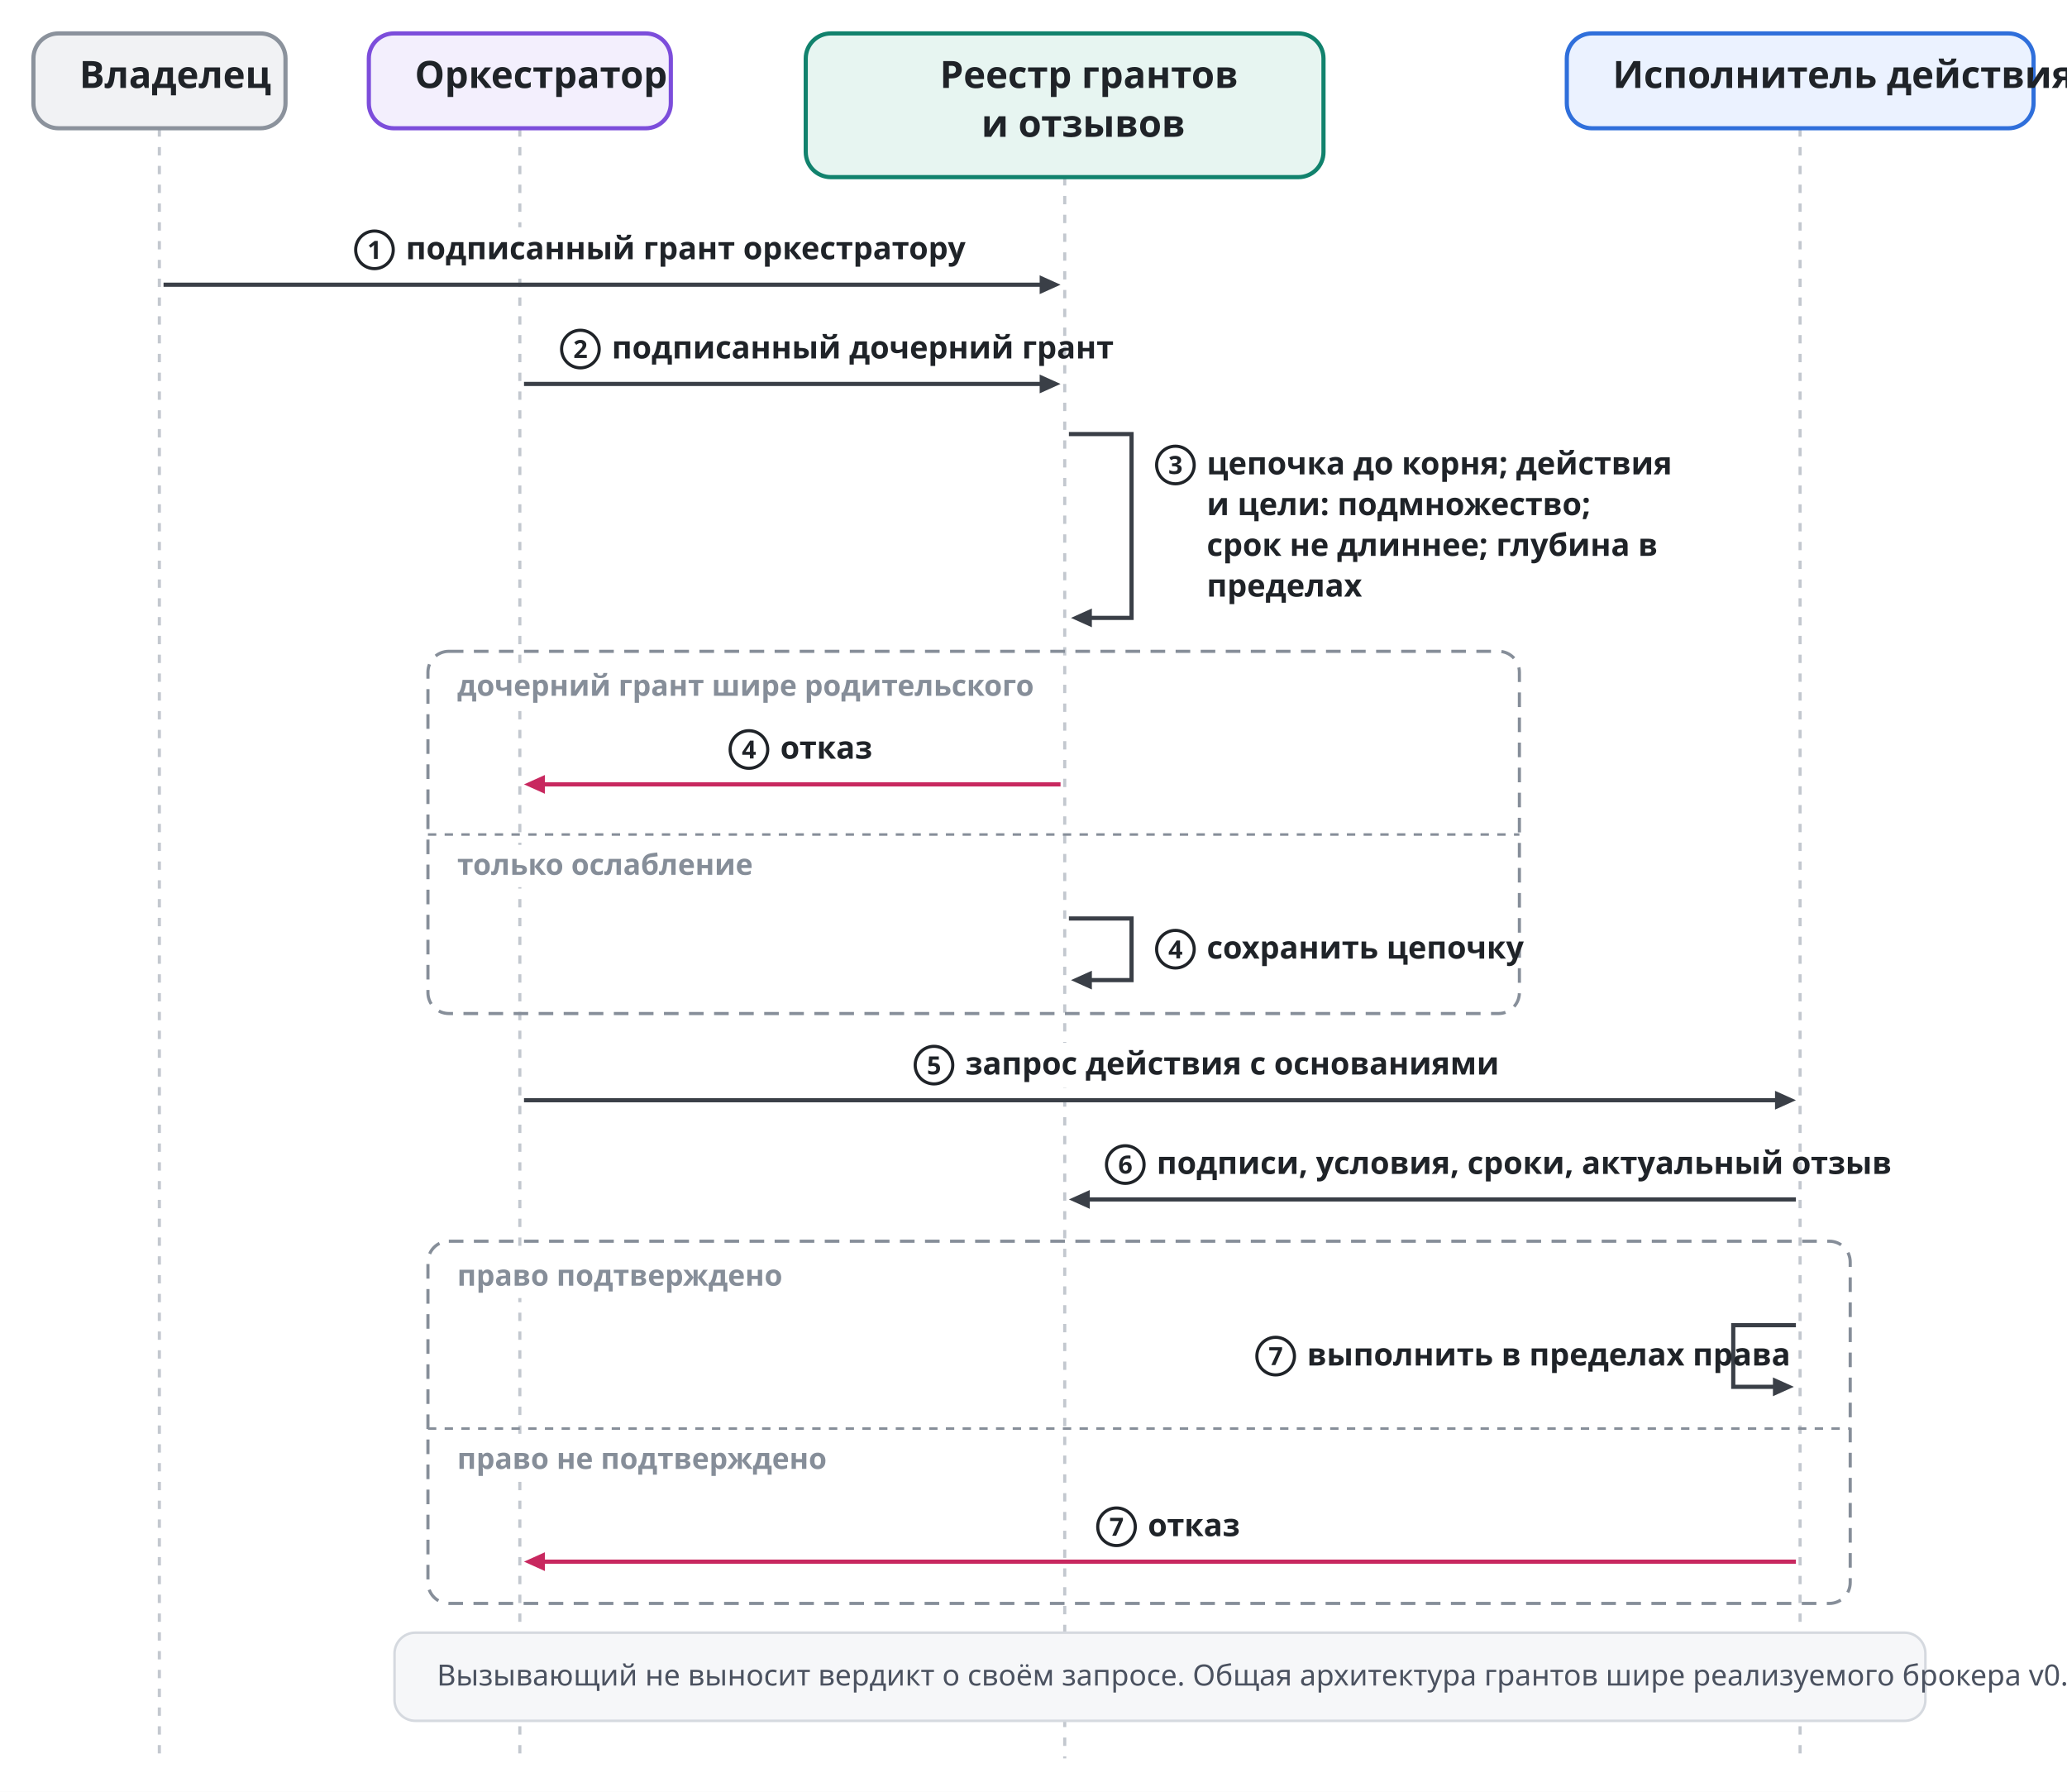
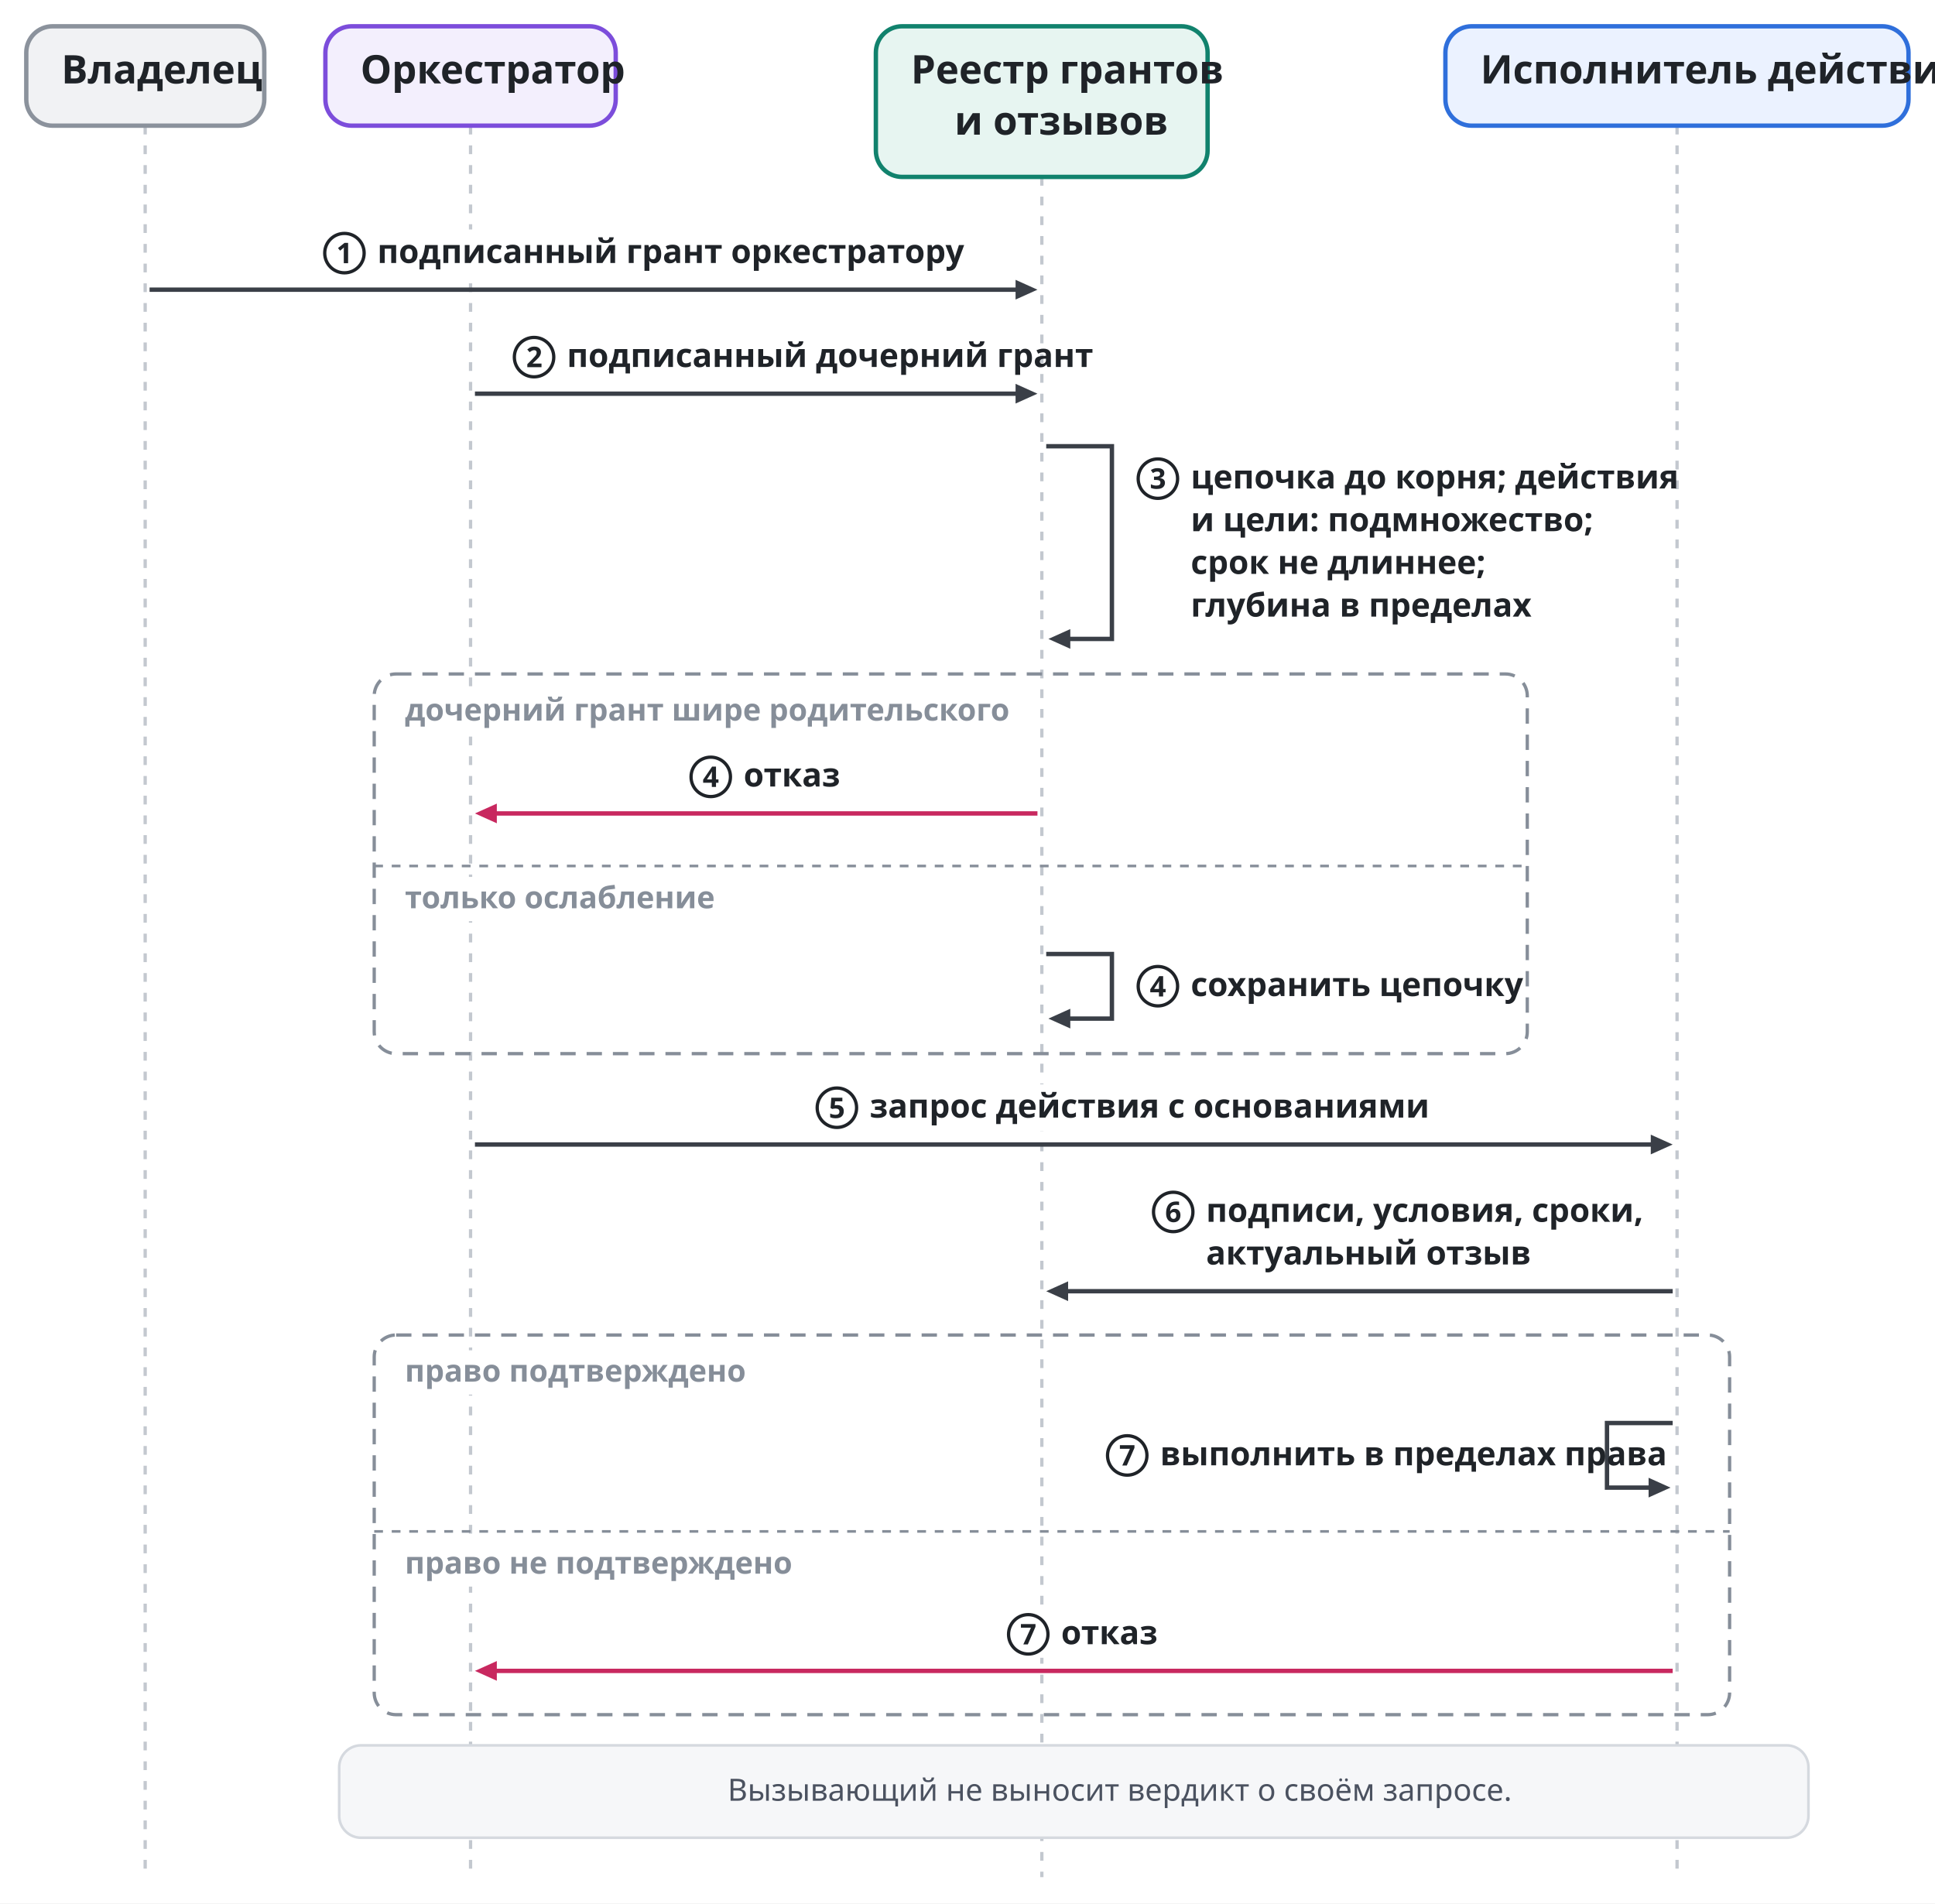
- <svg xmlns="http://www.w3.org/2000/svg" width="989.7" height="857.8" viewBox="0 0 989.7 857.8">
-   <rect width="989.7" height="857.8" fill="#ffffff" />
-   <g transform="translate(16 16)">
-     <g transform="translate(60.3 0)">
-       <line x1="0" y1="45.4" x2="0" y2="825.8" stroke="#c3c8cf" stroke-width="1.5" stroke-dasharray="4 5" />
-       <line x1="172.6" y1="45.4" x2="172.6" y2="825.8" stroke="#c3c8cf" stroke-width="1.5" stroke-dasharray="4 5" />
-       <line x1="433.5" y1="68.8" x2="433.5" y2="825.8" stroke="#c3c8cf" stroke-width="1.5" stroke-dasharray="4 5" />
-       <line x1="785.6" y1="45.4" x2="785.6" y2="825.8" stroke="#c3c8cf" stroke-width="1.5" stroke-dasharray="4 5" />
-       <rect x="128.6" y="295.8" width="522.6" height="173.4" rx="10" fill="none" stroke="#868e99" stroke-width="1.5" stroke-dasharray="7 5" />
-       <line x1="128.6" y1="383.5" x2="651.2" y2="383.5" stroke="#868e99" stroke-width="1.2" stroke-dasharray="4 4" />
-       <rect x="128.6" y="578.2" width="681" height="173.4" rx="10" fill="none" stroke="#868e99" stroke-width="1.5" stroke-dasharray="7 5" />
-       <line x1="128.6" y1="667.9" x2="809.6" y2="667.9" stroke="#868e99" stroke-width="1.2" stroke-dasharray="4 4" />
-       <rect x="136.6" y="302.8" width="239.5" height="20.2" fill="#ffffff" />
-       <text x="142.6" y="317.1" font-size="14" fill="#868e99">
+ <svg xmlns="http://www.w3.org/2000/svg" width="883.7" height="869.3" viewBox="0 0 883.7 869.3">
+   <rect width="883.7" height="869.3" fill="#ffffff" />
+   <g transform="translate(12 12)">
+     <g transform="translate(54.3 0)">
+       <line x1="0" y1="45.4" x2="0" y2="845.3" stroke="#c3c8cf" stroke-width="1.5" stroke-dasharray="4 5" />
+       <line x1="148.6" y1="45.4" x2="148.6" y2="845.3" stroke="#c3c8cf" stroke-width="1.5" stroke-dasharray="4 5" />
+       <line x1="409.5" y1="68.8" x2="409.5" y2="845.3" stroke="#c3c8cf" stroke-width="1.5" stroke-dasharray="4 5" />
+       <line x1="699.6" y1="45.4" x2="699.6" y2="845.3" stroke="#c3c8cf" stroke-width="1.5" stroke-dasharray="4 5" />
+       <rect x="104.6" y="295.8" width="526.6" height="173.4" rx="10" fill="none" stroke="#868e99" stroke-width="1.5" stroke-dasharray="7 5" class="frame" data-kind="alt" />
+       <line x1="104.6" y1="383.5" x2="631.2" y2="383.5" stroke="#868e99" stroke-width="1.2" stroke-dasharray="4 4" />
+       <rect x="104.6" y="597.7" width="619" height="173.4" rx="10" fill="none" stroke="#868e99" stroke-width="1.5" stroke-dasharray="7 5" class="frame" data-kind="alt" />
+       <line x1="104.6" y1="687.4" x2="723.6" y2="687.4" stroke="#868e99" stroke-width="1.2" stroke-dasharray="4 4" />
+       <rect x="112.6" y="302.8" width="239.5" height="20.2" fill="#ffffff" class="plate" />
+       <text x="118.6" y="317.1" font-size="14" fill="#868e99">
        <tspan font-family="PT Sans, sans-serif" font-weight="bold">дочерний грант шире родительского</tspan>
      </text>
-       <rect x="136.6" y="388.5" width="129.2" height="20.2" fill="#ffffff" />
-       <text x="142.6" y="402.8" font-size="14" fill="#868e99">
+       <rect x="112.6" y="388.5" width="129.2" height="20.2" fill="#ffffff" class="plate" />
+       <text x="118.6" y="402.8" font-size="14" fill="#868e99">
        <tspan font-family="PT Sans, sans-serif" font-weight="bold">только ослабление</tspan>
      </text>
-       <rect x="136.6" y="585.2" width="142.4" height="20.2" fill="#ffffff" />
-       <text x="142.6" y="599.5" font-size="14" fill="#868e99">
+       <rect x="112.6" y="604.7" width="142.4" height="20.2" fill="#ffffff" class="plate" />
+       <text x="118.6" y="619" font-size="14" fill="#868e99">
        <tspan font-family="PT Sans, sans-serif" font-weight="bold">право подтверждено</tspan>
      </text>
-       <rect x="136.6" y="672.9" width="160.6" height="20.2" fill="#ffffff" />
-       <text x="142.6" y="687.2" font-size="14" fill="#868e99">
+       <rect x="112.6" y="692.4" width="160.6" height="20.2" fill="#ffffff" class="plate" />
+       <text x="118.6" y="706.7" font-size="14" fill="#868e99">
        <tspan font-family="PT Sans, sans-serif" font-weight="bold">право не подтверждено</tspan>
      </text>
-       <rect x="-60.3" y="0" width="120.7" height="45.4" rx="12" fill="#f1f2f4" stroke="#8b929c" stroke-width="2" />
+       <rect x="-54.3" y="0" width="108.7" height="45.4" rx="12" fill="#f1f2f4" stroke="#8b929c" stroke-width="2" class="box" data-id="owner" />
      <text x="-38.3" y="26.1" font-size="18" fill="#1f2328">
        <tspan font-family="PT Sans, sans-serif" font-weight="bold">Владелец</tspan>
      </text>
-       <rect x="100.3" y="0" width="144.6" height="45.4" rx="12" fill="#f3effd" stroke="#7c4ddb" stroke-width="2" />
-       <text x="122.3" y="26.1" font-size="18" fill="#1f2328">
+       <rect x="82.3" y="0" width="132.6" height="45.4" rx="12" fill="#f3effd" stroke="#7c4ddb" stroke-width="2" class="box" data-id="orch" />
+       <text x="98.3" y="26.1" font-size="18" fill="#1f2328">
        <tspan font-family="PT Sans, sans-serif" font-weight="bold">Оркестратор</tspan>
      </text>
-       <rect x="309.5" y="0" width="247.9" height="68.8" rx="12" fill="#e7f5f1" stroke="#11826d" stroke-width="2" />
-       <text x="373.7" y="26.1" font-size="18" fill="#1f2328">
+       <rect x="333.7" y="0" width="151.5" height="68.8" rx="12" fill="#e7f5f1" stroke="#11826d" stroke-width="2" class="box" data-id="registry" />
+       <text x="349.7" y="26.1" font-size="18" fill="#1f2328">
        <tspan font-family="PT Sans, sans-serif" font-weight="bold">Реестр грантов</tspan>
      </text>
-       <text x="393.6" y="49.5" font-size="18" fill="#1f2328">
+       <text x="369.6" y="49.5" font-size="18" fill="#1f2328">
        <tspan font-family="PT Sans, sans-serif" font-weight="bold">и отзывов</tspan>
      </text>
-       <rect x="673.9" y="0" width="223.5" height="45.4" rx="12" fill="#ebf2ff" stroke="#2f6fdb" stroke-width="2" />
-       <text x="695.9" y="26.1" font-size="18" fill="#1f2328">
+       <rect x="593.8" y="0" width="211.5" height="45.4" rx="12" fill="#ebf2ff" stroke="#2f6fdb" stroke-width="2" class="box" data-id="executor" />
+       <text x="609.8" y="26.1" font-size="18" fill="#1f2328">
        <tspan font-family="PT Sans, sans-serif" font-weight="bold">Исполнитель действия</tspan>
      </text>
-       <path d="M 2 120.3 L 425.5 120.3" fill="none" stroke="#3a3f47" stroke-width="2" />
-       <polygon points="431.5,120.3 421.5,115.8 421.5,124.8" fill="#3a3f47" />
-       <rect x="90" y="92.8" width="253.6" height="21.5" fill="#ffffff" />
-       <circle cx="103" cy="103.6" r="9" fill="#ffffff" stroke="#1f2328" stroke-width="1.5" />
-       <text x="99.6" y="107.9" font-size="12" fill="#1f2328">
-         <tspan font-family="PT Sans, sans-serif" font-weight="bold">1</tspan>
-       </text>
-       <text x="118" y="108.1" font-size="15" fill="#1f2328">
-         <tspan font-family="PT Sans, sans-serif" font-weight="bold">подписанный грант оркестратору</tspan>
-       </text>
-       <path d="M 174.6 167.8 L 425.5 167.8" fill="none" stroke="#3a3f47" stroke-width="2" />
-       <polygon points="431.5,167.8 421.5,163.3 421.5,172.3" fill="#3a3f47" />
-       <rect x="188.6" y="140.3" width="228.8" height="21.5" fill="#ffffff" />
-       <circle cx="201.6" cy="151.1" r="9" fill="#ffffff" stroke="#1f2328" stroke-width="1.5" />
-       <text x="198.2" y="155.4" font-size="12" fill="#1f2328">
-         <tspan font-family="PT Sans, sans-serif" font-weight="bold">2</tspan>
-       </text>
-       <text x="216.6" y="155.6" font-size="15" fill="#1f2328">
-         <tspan font-family="PT Sans, sans-serif" font-weight="bold">подписанный дочерний грант</tspan>
-       </text>
-       <path d="M 435.5 191.8 L 465.5 191.8 L 465.5 279.8 L 442.5 279.8" fill="none" stroke="#3a3f47" stroke-width="2" />
-       <polygon points="436.5,279.8 446.5,284.3 446.5,275.3" fill="#3a3f47" />
-       <circle cx="486.5" cy="206.6" r="9" fill="#ffffff" stroke="#1f2328" stroke-width="1.5" />
-       <text x="483.1" y="210.9" font-size="12" fill="#1f2328">
-         <tspan font-family="PT Sans, sans-serif" font-weight="bold">3</tspan>
-       </text>
-       <text x="501.5" y="211.1" font-size="15" fill="#1f2328">
-         <tspan font-family="PT Sans, sans-serif" font-weight="bold">цепочка до корня; действия</tspan>
-       </text>
-       <text x="501.5" y="230.6" font-size="15" fill="#1f2328">
-         <tspan font-family="PT Sans, sans-serif" font-weight="bold">и цели: подмножество;</tspan>
-       </text>
-       <text x="501.5" y="250.1" font-size="15" fill="#1f2328">
-         <tspan font-family="PT Sans, sans-serif" font-weight="bold">срок не длиннее; глубина в</tspan>
-       </text>
-       <text x="501.5" y="269.6" font-size="15" fill="#1f2328">
-         <tspan font-family="PT Sans, sans-serif" font-weight="bold">пределах</tspan>
-       </text>
-       <path d="M 431.5 359.5 L 180.6 359.5" fill="none" stroke="#c8285f" stroke-width="2" />
-       <polygon points="174.6,359.5 184.6,364 184.6,355" fill="#c8285f" />
-       <rect x="269.3" y="332" width="67.6" height="21.5" fill="#ffffff" />
-       <circle cx="282.3" cy="342.8" r="9" fill="#ffffff" stroke="#1f2328" stroke-width="1.5" />
-       <text x="278.9" y="347.1" font-size="12" fill="#1f2328">
-         <tspan font-family="PT Sans, sans-serif" font-weight="bold">4</tspan>
-       </text>
-       <text x="297.3" y="347.2" font-size="15" fill="#1f2328">
-         <tspan font-family="PT Sans, sans-serif" font-weight="bold">отказ</tspan>
-       </text>
-       <path d="M 435.5 423.7 L 465.5 423.7 L 465.5 453.2 L 442.5 453.2" fill="none" stroke="#3a3f47" stroke-width="2" />
-       <polygon points="436.5,453.2 446.5,457.7 446.5,448.7" fill="#3a3f47" />
-       <circle cx="486.5" cy="438.4" r="9" fill="#ffffff" stroke="#1f2328" stroke-width="1.5" />
-       <text x="483.1" y="442.8" font-size="12" fill="#1f2328">
-         <tspan font-family="PT Sans, sans-serif" font-weight="bold">4</tspan>
-       </text>
-       <text x="501.5" y="442.9" font-size="15" fill="#1f2328">
-         <tspan font-family="PT Sans, sans-serif" font-weight="bold">сохранить цепочку</tspan>
-       </text>
-       <path d="M 174.6 510.7 L 777.6 510.7" fill="none" stroke="#3a3f47" stroke-width="2" />
-       <polygon points="783.6,510.7 773.6,506.2 773.6,515.2" fill="#3a3f47" />
-       <rect x="357.9" y="483.2" width="242.4" height="21.5" fill="#ffffff" />
-       <circle cx="370.9" cy="493.9" r="9" fill="#ffffff" stroke="#1f2328" stroke-width="1.5" />
-       <text x="367.5" y="498.3" font-size="12" fill="#1f2328">
-         <tspan font-family="PT Sans, sans-serif" font-weight="bold">5</tspan>
-       </text>
-       <text x="385.9" y="498.4" font-size="15" fill="#1f2328">
-         <tspan font-family="PT Sans, sans-serif" font-weight="bold">запрос действия с основаниями</tspan>
-       </text>
-       <path d="M 783.6 558.2 L 441.5 558.2" fill="none" stroke="#3a3f47" stroke-width="2" />
-       <polygon points="435.5,558.2 445.5,562.7 445.5,553.7" fill="#3a3f47" />
-       <rect x="449.5" y="530.7" width="320.1" height="21.5" fill="#ffffff" />
-       <circle cx="462.5" cy="541.5" r="9" fill="#ffffff" stroke="#1f2328" stroke-width="1.5" />
-       <text x="459.1" y="545.8" font-size="12" fill="#1f2328">
-         <tspan font-family="PT Sans, sans-serif" font-weight="bold">6</tspan>
-       </text>
-       <text x="477.5" y="546" font-size="15" fill="#1f2328">
-         <tspan font-family="PT Sans, sans-serif" font-weight="bold">подписи, условия, сроки, актуальный отзыв</tspan>
-       </text>
-       <path d="M 783.6 618.4 L 753.6 618.4 L 753.6 647.9 L 776.6 647.9" fill="none" stroke="#3a3f47" stroke-width="2" />
-       <polygon points="782.6,647.9 772.6,643.4 772.6,652.4" fill="#3a3f47" />
-       <circle cx="534.5" cy="633.2" r="9" fill="#ffffff" stroke="#1f2328" stroke-width="1.5" />
-       <text x="531.1" y="637.5" font-size="12" fill="#1f2328">
-         <tspan font-family="PT Sans, sans-serif" font-weight="bold">7</tspan>
-       </text>
-       <text x="549.5" y="637.7" font-size="15" fill="#1f2328">
-         <tspan font-family="PT Sans, sans-serif" font-weight="bold">выполнить в пределах права</tspan>
-       </text>
-       <path d="M 783.6 731.6 L 180.6 731.6" fill="none" stroke="#c8285f" stroke-width="2" />
-       <polygon points="174.6,731.6 184.6,736.1 184.6,727.1" fill="#c8285f" />
-       <rect x="445.3" y="704.1" width="67.6" height="21.5" fill="#ffffff" />
-       <circle cx="458.3" cy="714.9" r="9" fill="#ffffff" stroke="#1f2328" stroke-width="1.5" />
-       <text x="454.9" y="719.2" font-size="12" fill="#1f2328">
-         <tspan font-family="PT Sans, sans-serif" font-weight="bold">7</tspan>
-       </text>
-       <text x="473.3" y="719.4" font-size="15" fill="#1f2328">
-         <tspan font-family="PT Sans, sans-serif" font-weight="bold">отказ</tspan>
-       </text>
-       <rect x="112.6" y="765.6" width="733" height="42.2" rx="10" fill="#f6f7f9" stroke="#d5d9df" stroke-width="1.2" />
-       <text x="132.9" y="790.9" font-size="14" fill="#4b5260">
-         <tspan font-family="PT Sans, sans-serif">Вызывающий не выносит вердикт о своём запросе. Общая архитектура грантов шире реализуемого брокера v0.</tspan>
+       <path d="M 2 120.3 L 401.5 120.3" fill="none" stroke="#3a3f47" stroke-width="2" class="edge" data-from="owner" data-to="registry" data-edge="m0" />
+       <polygon points="407.5,120.3 397.5,115.8 397.5,124.8" fill="#3a3f47" />
+       <rect x="78" y="92.8" width="253.6" height="21.5" fill="#ffffff" class="plate" />
+       <g class="label" data-edge="m0">
+         <circle cx="91" cy="103.6" r="9" fill="#ffffff" stroke="#1f2328" stroke-width="1.5" class="step" />
+         <text x="87.3" y="108.2" font-size="13" fill="#1f2328">
+           <tspan font-family="PT Sans, sans-serif" font-weight="bold">1</tspan>
+         </text>
+         <text x="106" y="108.1" font-size="15" fill="#1f2328">
+           <tspan font-family="PT Sans, sans-serif" font-weight="bold">подписанный грант оркестратору</tspan>
+         </text>
+       </g>
+       <path d="M 150.6 167.8 L 401.5 167.8" fill="none" stroke="#3a3f47" stroke-width="2" class="edge" data-from="orch" data-to="registry" data-edge="m1" />
+       <polygon points="407.5,167.8 397.5,163.3 397.5,172.3" fill="#3a3f47" />
+       <rect x="164.6" y="140.3" width="228.8" height="21.5" fill="#ffffff" class="plate" />
+       <g class="label" data-edge="m1">
+         <circle cx="177.6" cy="151.1" r="9" fill="#ffffff" stroke="#1f2328" stroke-width="1.5" class="step" />
+         <text x="174" y="155.7" font-size="13" fill="#1f2328">
+           <tspan font-family="PT Sans, sans-serif" font-weight="bold">2</tspan>
+         </text>
+         <text x="192.6" y="155.6" font-size="15" fill="#1f2328">
+           <tspan font-family="PT Sans, sans-serif" font-weight="bold">подписанный дочерний грант</tspan>
+         </text>
+       </g>
+       <path d="M 411.5 191.8 L 441.5 191.8 L 441.5 279.8 L 418.5 279.8" fill="none" stroke="#3a3f47" stroke-width="2" class="edge" data-from="registry" data-to="registry" data-edge="m2" />
+       <polygon points="412.5,279.8 422.5,284.3 422.5,275.3" fill="#3a3f47" />
+       <rect x="449.5" y="195.8" width="218.2" height="80" fill="#ffffff" class="plate" />
+       <g class="label" data-edge="m2">
+         <circle cx="462.5" cy="206.6" r="9" fill="#ffffff" stroke="#1f2328" stroke-width="1.5" class="step" />
+         <text x="458.8" y="211.2" font-size="13" fill="#1f2328">
+           <tspan font-family="PT Sans, sans-serif" font-weight="bold">3</tspan>
+         </text>
+         <text x="477.5" y="211.1" font-size="15" fill="#1f2328">
+           <tspan font-family="PT Sans, sans-serif" font-weight="bold">цепочка до корня; действия</tspan>
+         </text>
+         <text x="477.5" y="230.6" font-size="15" fill="#1f2328">
+           <tspan font-family="PT Sans, sans-serif" font-weight="bold">и цели: подмножество;</tspan>
+         </text>
+         <text x="477.5" y="250.1" font-size="15" fill="#1f2328">
+           <tspan font-family="PT Sans, sans-serif" font-weight="bold">срок не длиннее;</tspan>
+         </text>
+         <text x="477.5" y="269.6" font-size="15" fill="#1f2328">
+           <tspan font-family="PT Sans, sans-serif" font-weight="bold">глубина в пределах</tspan>
+         </text>
+       </g>
+       <path d="M 407.5 359.5 L 156.6 359.5" fill="none" stroke="#c8285f" stroke-width="2" class="edge" data-from="registry" data-to="orch" data-edge="m3" />
+       <polygon points="150.6,359.5 160.6,364 160.6,355" fill="#c8285f" />
+       <rect x="245.3" y="332" width="67.6" height="21.5" fill="#ffffff" class="plate" />
+       <g class="label" data-edge="m3">
+         <circle cx="258.3" cy="342.8" r="9" fill="#ffffff" stroke="#1f2328" stroke-width="1.5" class="step" />
+         <text x="254.6" y="347.4" font-size="13" fill="#1f2328">
+           <tspan font-family="PT Sans, sans-serif" font-weight="bold">4</tspan>
+         </text>
+         <text x="273.3" y="347.2" font-size="15" fill="#1f2328">
+           <tspan font-family="PT Sans, sans-serif" font-weight="bold">отказ</tspan>
+         </text>
+       </g>
+       <path d="M 411.5 423.7 L 441.5 423.7 L 441.5 453.2 L 418.5 453.2" fill="none" stroke="#3a3f47" stroke-width="2" class="edge" data-from="registry" data-to="registry" data-edge="m4" />
+       <polygon points="412.5,453.2 422.5,457.7 422.5,448.7" fill="#3a3f47" />
+       <rect x="449.5" y="427.7" width="157.7" height="21.5" fill="#ffffff" class="plate" />
+       <g class="label" data-edge="m4">
+         <circle cx="462.5" cy="438.4" r="9" fill="#ffffff" stroke="#1f2328" stroke-width="1.5" class="step" />
+         <text x="458.8" y="443.1" font-size="13" fill="#1f2328">
+           <tspan font-family="PT Sans, sans-serif" font-weight="bold">4</tspan>
+         </text>
+         <text x="477.5" y="442.9" font-size="15" fill="#1f2328">
+           <tspan font-family="PT Sans, sans-serif" font-weight="bold">сохранить цепочку</tspan>
+         </text>
+       </g>
+       <path d="M 150.6 510.7 L 691.6 510.7" fill="none" stroke="#3a3f47" stroke-width="2" class="edge" data-from="orch" data-to="executor" data-edge="m5" />
+       <polygon points="697.6,510.7 687.6,506.2 687.6,515.2" fill="#3a3f47" />
+       <rect x="302.9" y="483.2" width="242.4" height="21.5" fill="#ffffff" class="plate" />
+       <g class="label" data-edge="m5">
+         <circle cx="315.9" cy="493.9" r="9" fill="#ffffff" stroke="#1f2328" stroke-width="1.5" class="step" />
+         <text x="312.2" y="498.6" font-size="13" fill="#1f2328">
+           <tspan font-family="PT Sans, sans-serif" font-weight="bold">5</tspan>
+         </text>
+         <text x="330.9" y="498.4" font-size="15" fill="#1f2328">
+           <tspan font-family="PT Sans, sans-serif" font-weight="bold">запрос действия с основаниями</tspan>
+         </text>
+       </g>
+       <path d="M 697.6 577.7 L 417.5 577.7" fill="none" stroke="#3a3f47" stroke-width="2" class="edge" data-from="executor" data-to="registry" data-edge="m6" />
+       <polygon points="411.5,577.7 421.5,582.2 421.5,573.2" fill="#3a3f47" />
+       <rect x="456.5" y="530.7" width="196.1" height="41" fill="#ffffff" class="plate" />
+       <g class="label" data-edge="m6">
+         <circle cx="469.5" cy="541.5" r="9" fill="#ffffff" stroke="#1f2328" stroke-width="1.5" class="step" />
+         <text x="465.8" y="546.1" font-size="13" fill="#1f2328">
+           <tspan font-family="PT Sans, sans-serif" font-weight="bold">6</tspan>
+         </text>
+         <text x="484.5" y="546" font-size="15" fill="#1f2328">
+           <tspan font-family="PT Sans, sans-serif" font-weight="bold">подписи, условия, сроки,</tspan>
+         </text>
+         <text x="484.5" y="565.5" font-size="15" fill="#1f2328">
+           <tspan font-family="PT Sans, sans-serif" font-weight="bold">актуальный отзыв</tspan>
+         </text>
+       </g>
+       <path d="M 697.6 637.9 L 667.6 637.9 L 667.6 667.4 L 690.6 667.4" fill="none" stroke="#3a3f47" stroke-width="2" class="edge" data-from="executor" data-to="executor" data-edge="m7" />
+       <polygon points="696.6,667.4 686.6,662.9 686.6,671.9" fill="#3a3f47" />
+       <rect x="435.5" y="641.9" width="224.1" height="21.5" fill="#ffffff" class="plate" />
+       <g class="label" data-edge="m7">
+         <circle cx="448.5" cy="652.7" r="9" fill="#ffffff" stroke="#1f2328" stroke-width="1.5" class="step" />
+         <text x="444.8" y="657.3" font-size="13" fill="#1f2328">
+           <tspan font-family="PT Sans, sans-serif" font-weight="bold">7</tspan>
+         </text>
+         <text x="463.5" y="657.2" font-size="15" fill="#1f2328">
+           <tspan font-family="PT Sans, sans-serif" font-weight="bold">выполнить в пределах права</tspan>
+         </text>
+       </g>
+       <path d="M 697.6 751.1 L 156.6 751.1" fill="none" stroke="#c8285f" stroke-width="2" class="edge" data-from="executor" data-to="orch" data-edge="m8" />
+       <polygon points="150.6,751.1 160.6,755.6 160.6,746.6" fill="#c8285f" />
+       <rect x="390.3" y="723.6" width="67.6" height="21.5" fill="#ffffff" class="plate" />
+       <g class="label" data-edge="m8">
+         <circle cx="403.3" cy="734.4" r="9" fill="#ffffff" stroke="#1f2328" stroke-width="1.5" class="step" />
+         <text x="399.6" y="739" font-size="13" fill="#1f2328">
+           <tspan font-family="PT Sans, sans-serif" font-weight="bold">7</tspan>
+         </text>
+         <text x="418.3" y="738.9" font-size="15" fill="#1f2328">
+           <tspan font-family="PT Sans, sans-serif" font-weight="bold">отказ</tspan>
+         </text>
+       </g>
+       <rect x="88.6" y="785.1" width="671" height="42.2" rx="10" fill="#f6f7f9" stroke="#d5d9df" stroke-width="1.2" class="note" />
+       <text x="266" y="810.4" font-size="14" fill="#4b5260">
+         <tspan font-family="PT Sans, sans-serif">Вызывающий не выносит вердикт о своём запросе.</tspan>
      </text>
    </g>
  </g>
</svg>
